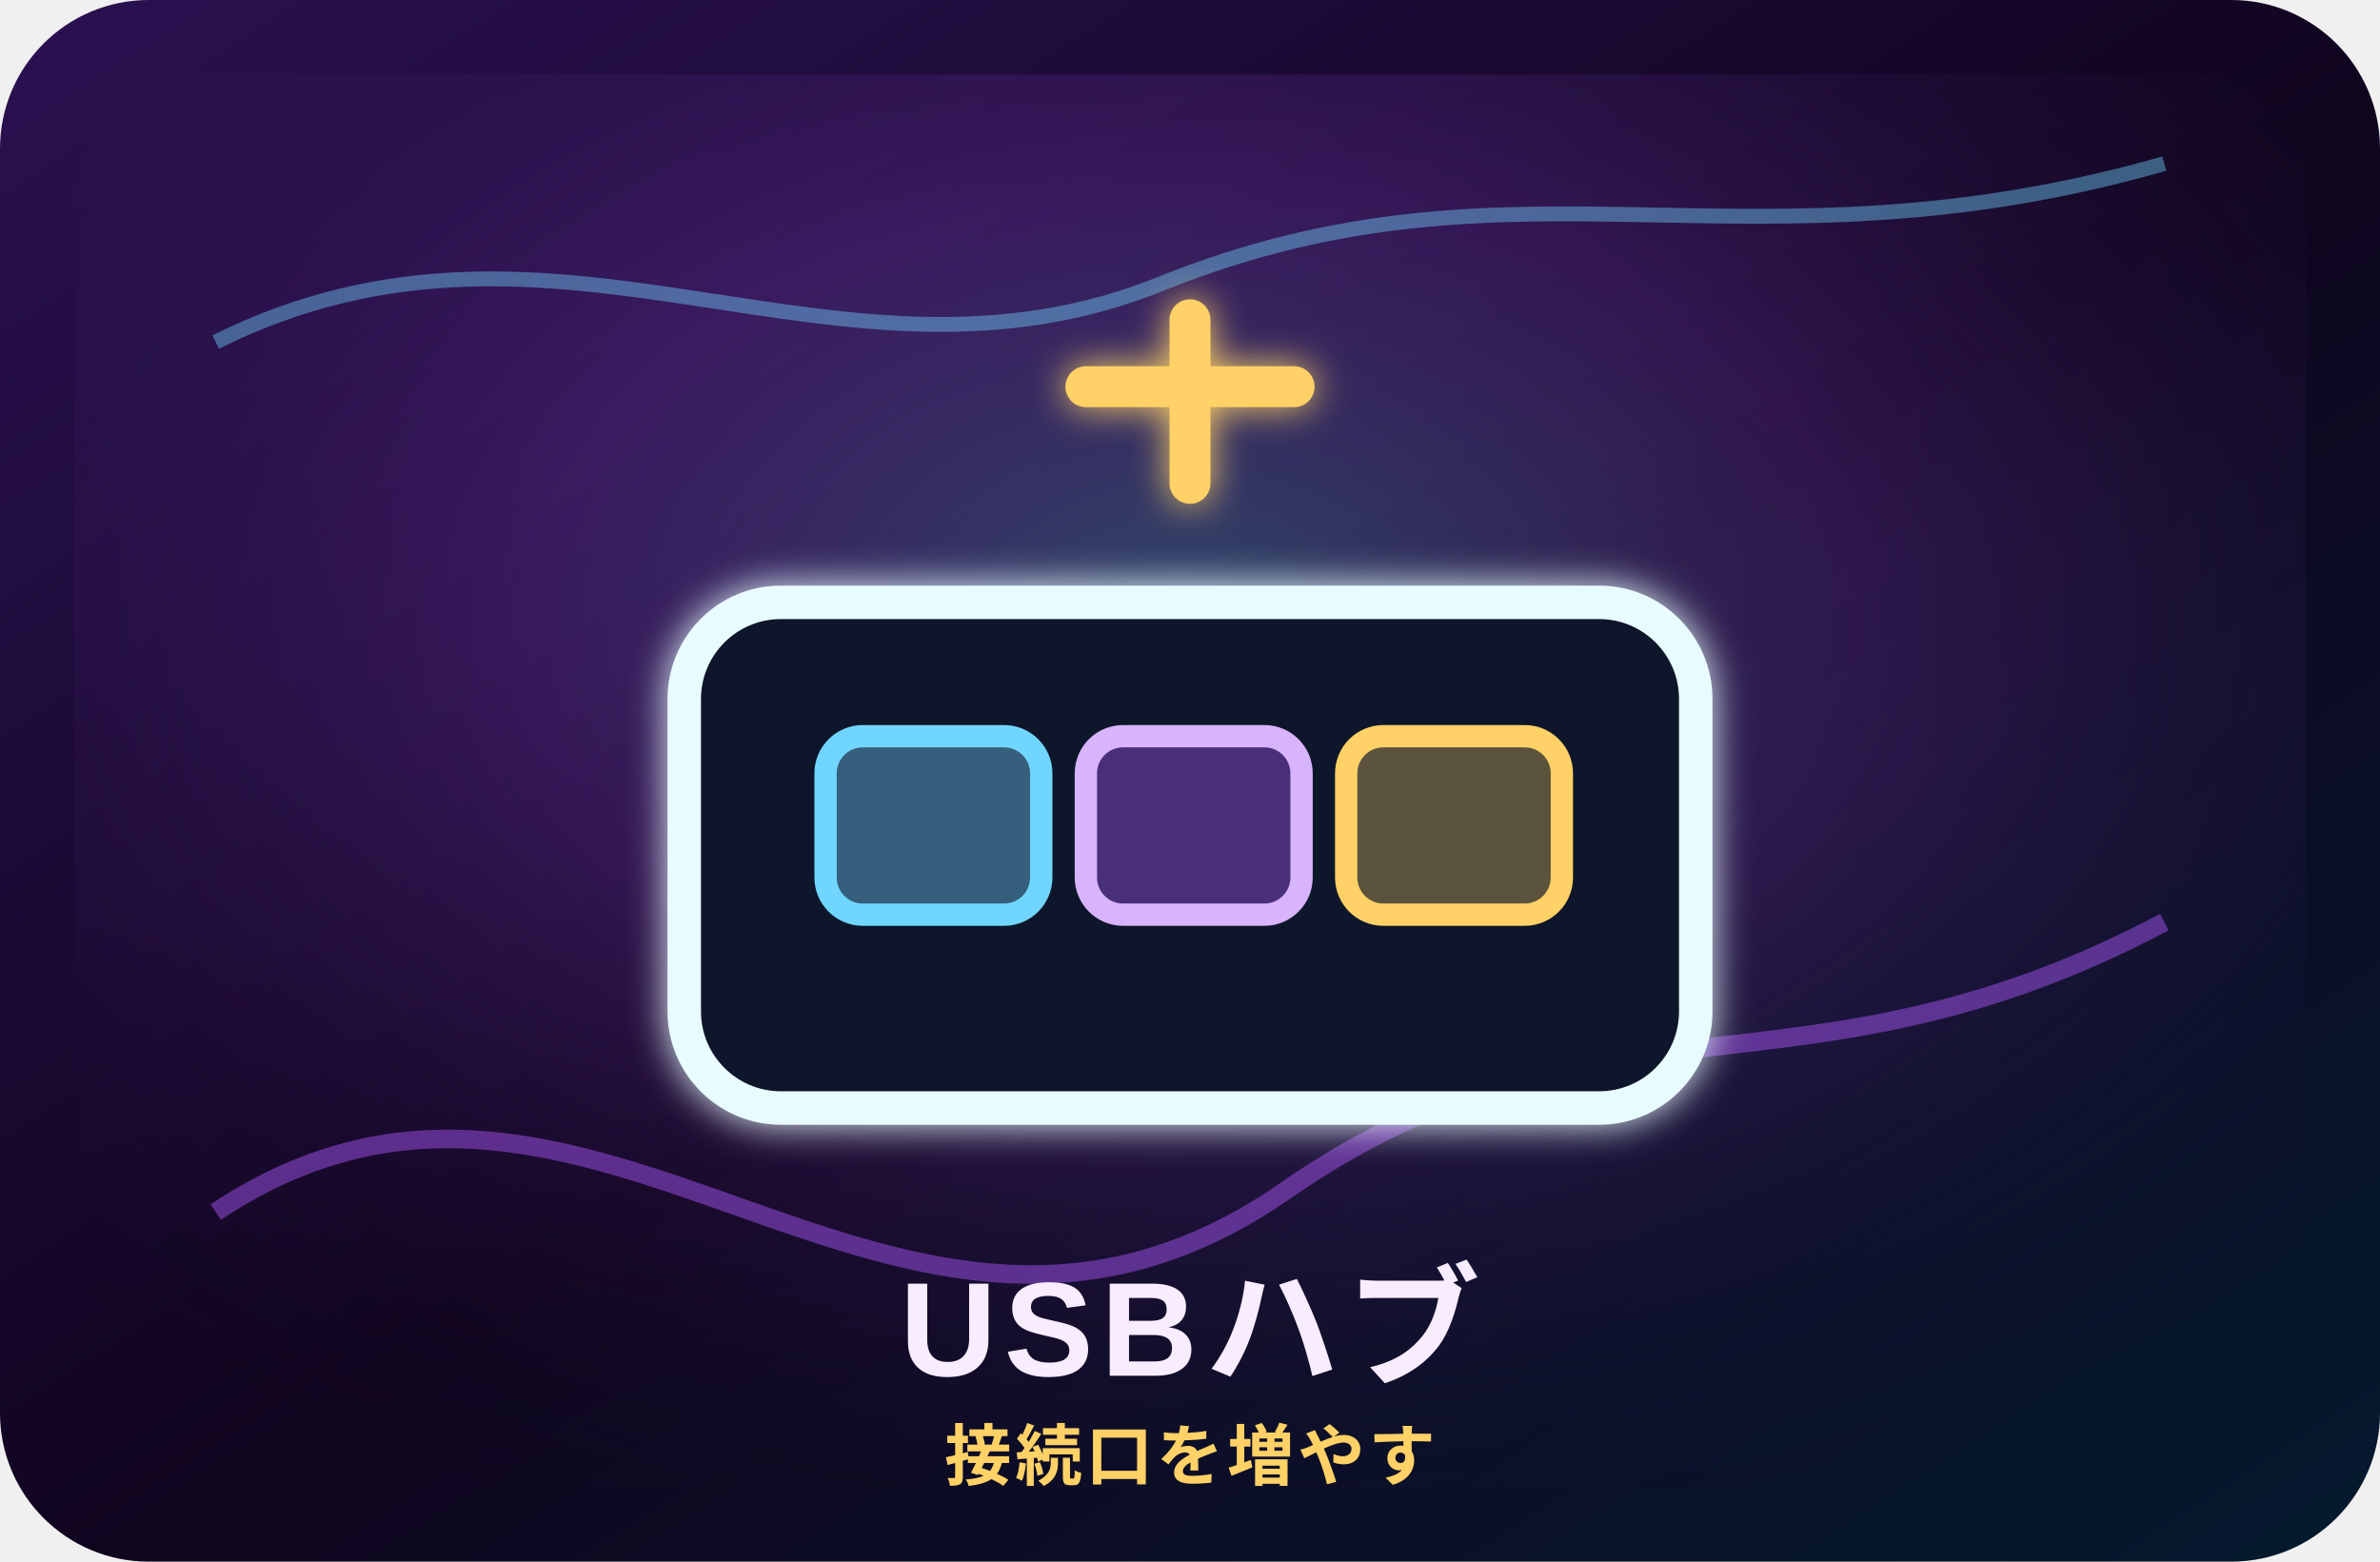
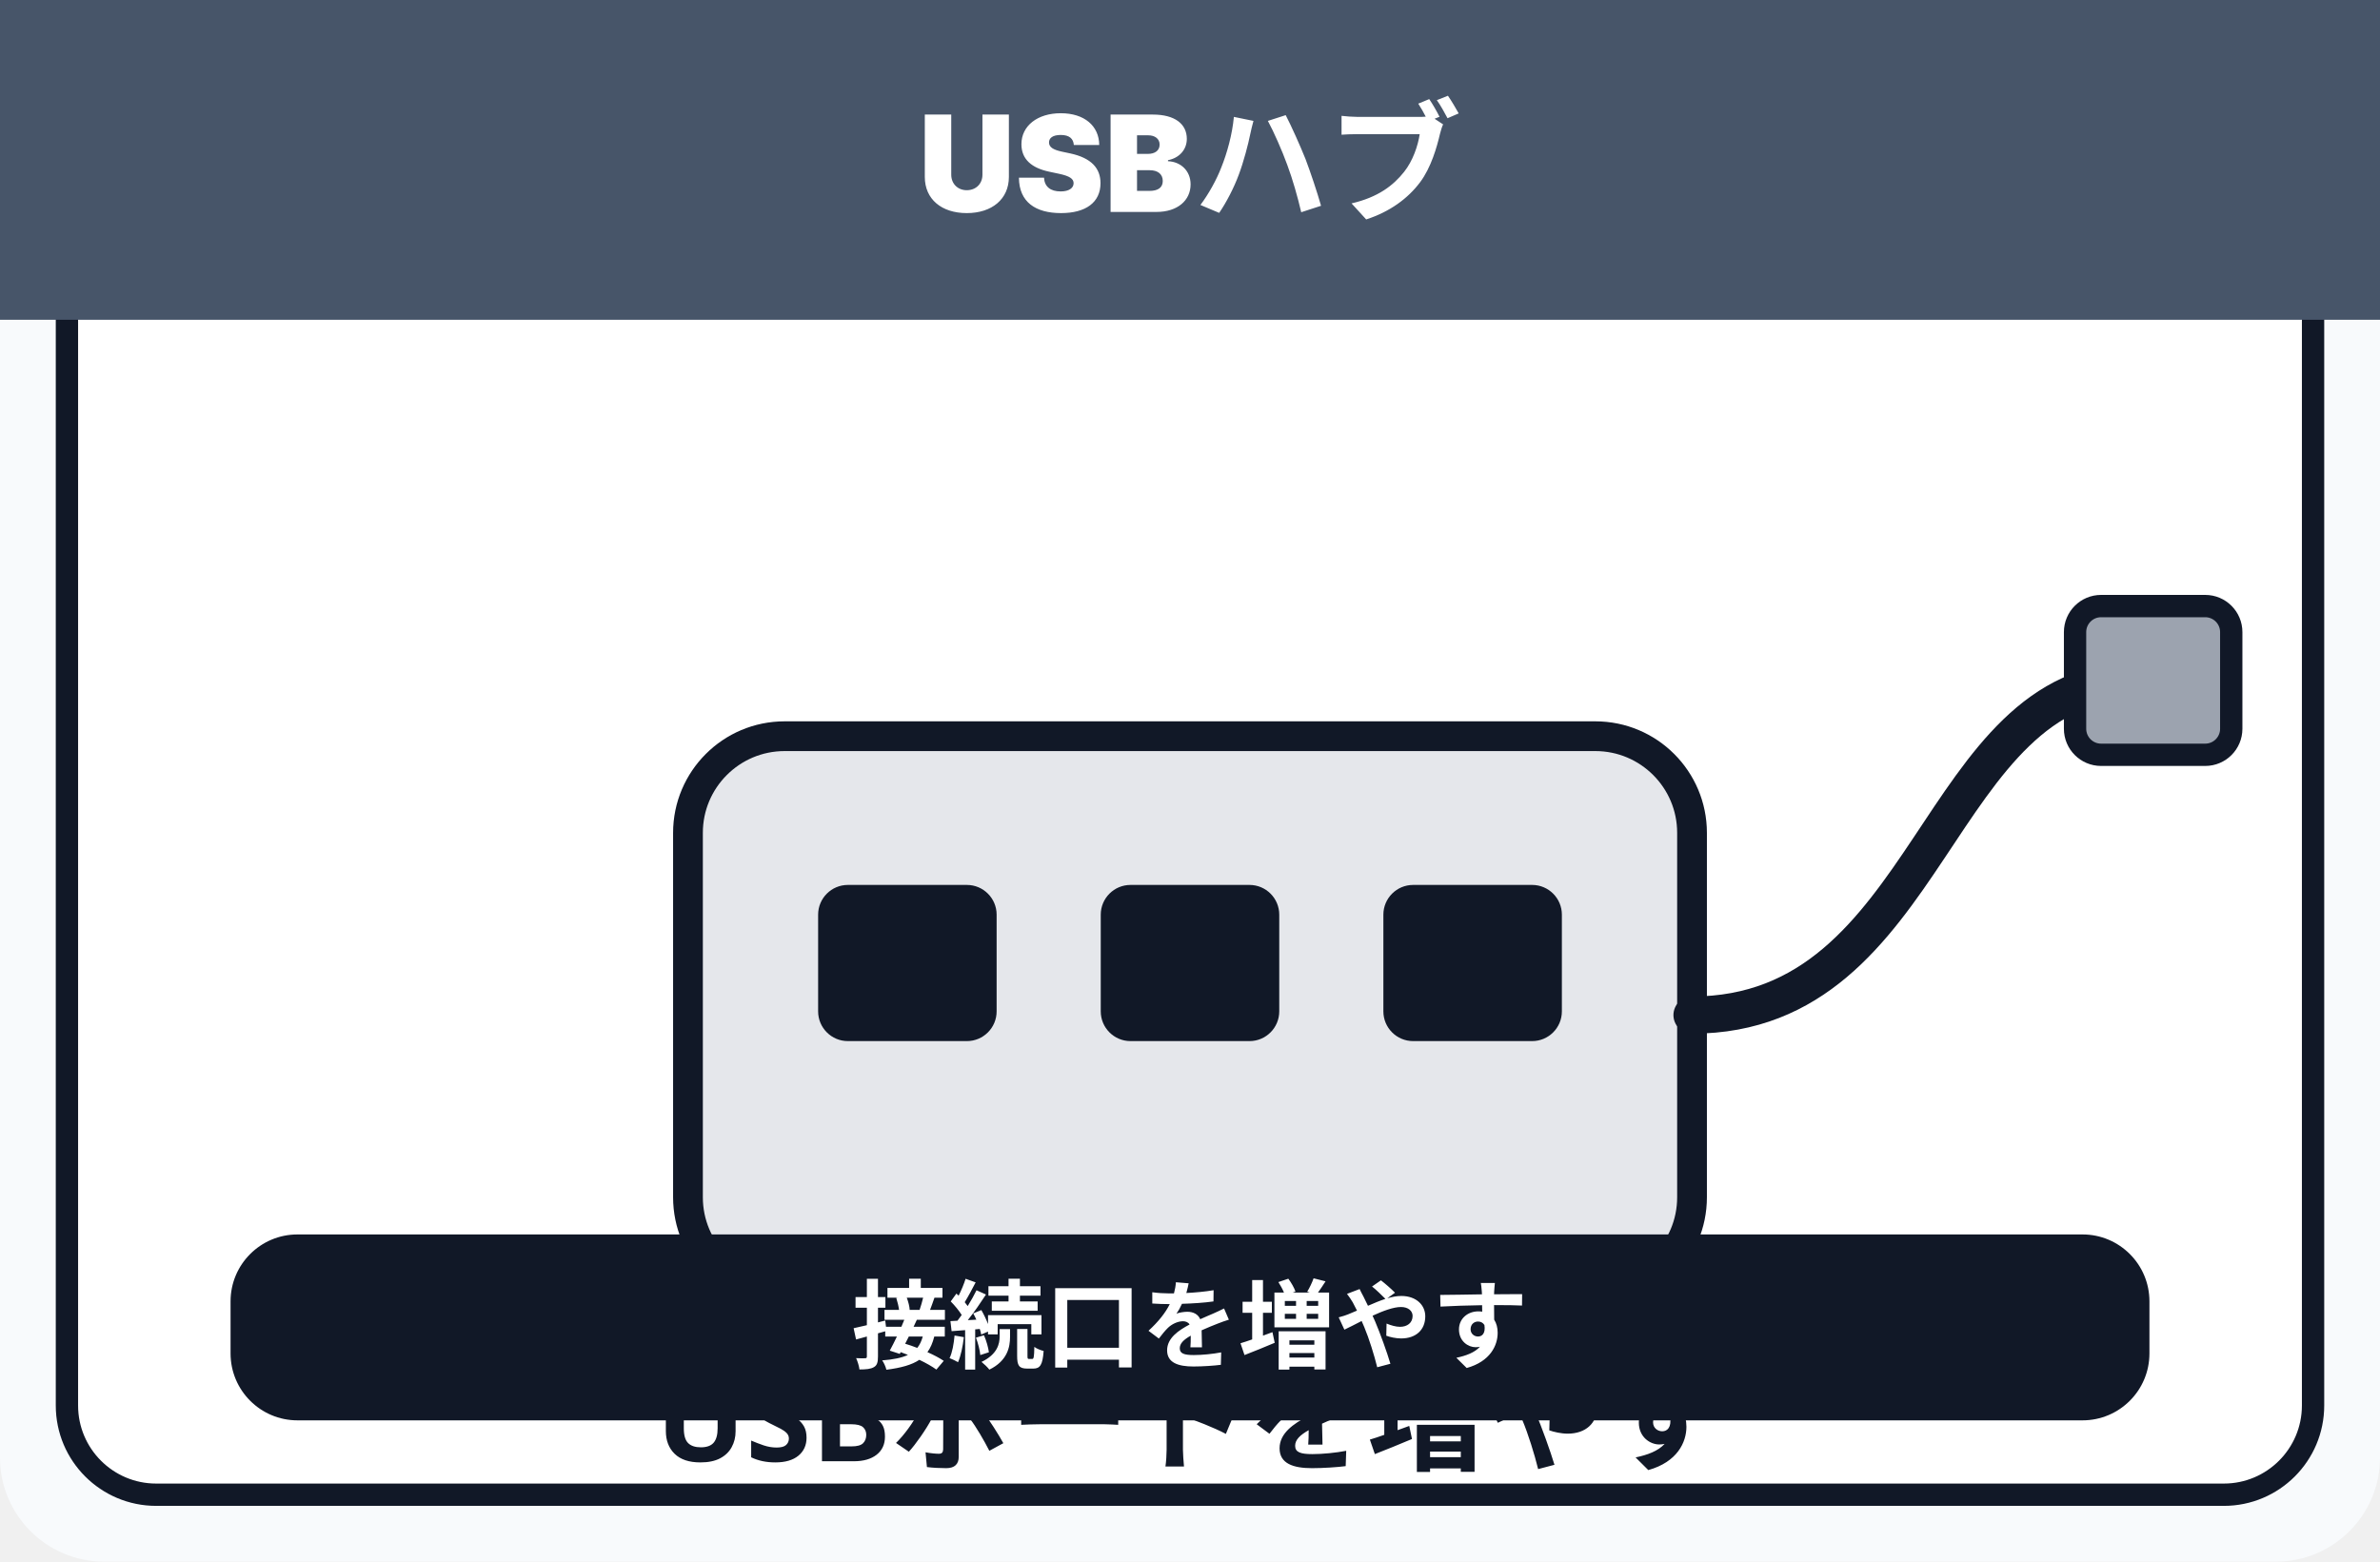
- <svg xmlns="http://www.w3.org/2000/svg" aria-labelledby="title desc" role="img" viewBox="0 0 640 420">
-   <defs>
-     <linearGradient id="bg" x1="0" x2="1" y1="0" y2="1">
-       <stop offset="0" stop-color="#2b1152" />
-       <stop offset=".52" stop-color="#10051f" />
-       <stop offset="1" stop-color="#041a2e" />
-     </linearGradient>
-     <radialGradient id="glow" cx=".50" cy=".38" r=".72">
-       <stop offset="0" stop-color="#70d6ff" stop-opacity=".30" />
-       <stop offset=".42" stop-color="#a855f7" stop-opacity=".20" />
-       <stop offset="1" stop-color="#000000" stop-opacity="0" />
-     </radialGradient>
-     <filter id="softGlow" x="-20%" y="-20%" width="140%" height="140%">
-       <feGaussianBlur stdDeviation="5" result="blur" />
-       <feMerge>
-         <feMergeNode in="blur" />
-         <feMergeNode in="SourceGraphic" />
-       </feMerge>
-     </filter>
-     <style>
-       .main{filter:url(#softGlow)}
-       .label{font-family:-apple-system,BlinkMacSystemFont,'Hiragino Sans','Yu Gothic',Meiryo,Arial,sans-serif;font-weight:900;fill:#f8ecff;text-anchor:middle;letter-spacing:2px}
-       .sub{font-family:-apple-system,BlinkMacSystemFont,'Hiragino Sans','Yu Gothic',Meiryo,Arial,sans-serif;font-weight:800;fill:#ffd166;text-anchor:middle;letter-spacing:1px}
-     </style>
-   </defs>
-   <rect width="640" height="420" rx="40" fill="url(#bg)" />
-   <rect x="20" y="20" width="600" height="380" rx="32" fill="url(#glow)" />
-   <path d="M58 326 C160 258 240 394 346 320 C430 262 484 300 582 248" fill="none" opacity=".48" stroke="#a855f7" stroke-width="5" />
-   <path d="M58 92 C150 46 225 112 313 76 C408 38 470 76 582 44" fill="none" opacity=".42" stroke="#70d6ff" stroke-width="4" />
-   <g class="main" transform="translate(0,0)">
-     <rect x="184" y="162" width="272" height="136" rx="26" fill="#10172a" stroke="#e8fbff" stroke-width="9" />
-     <rect x="222" y="198" width="58" height="48" rx="10" fill="#70d6ff" fill-opacity=".38" stroke="#70d6ff" stroke-width="6" />
-     <rect x="292" y="198" width="58" height="48" rx="10" fill="#a855f7" fill-opacity=".38" stroke="#d8b4fe" stroke-width="6" />
-     <rect x="362" y="198" width="58" height="48" rx="10" fill="#ffd166" fill-opacity=".32" stroke="#ffd166" stroke-width="6" />
-     <path d="M320 130 V86 M292 104 H348" stroke="#ffd166" stroke-width="11" stroke-linecap="round" />
+ <svg xmlns="http://www.w3.org/2000/svg" viewBox="0 0 640 420" role="img" aria-label="USBハブ">
+   <rect width="640" height="420" rx="28" fill="#f8fafc" />
+   <rect x="18" y="18" width="604" height="384" rx="24" fill="#ffffff" stroke="#111827" stroke-width="6" />
+   <rect x="0" y="0" width="640" height="86" fill="#475569" />
+   <text x="320" y="57" text-anchor="middle" font-family="system-ui,-apple-system,BlinkMacSystemFont,'Noto Sans JP',sans-serif" font-size="36" font-weight="900" fill="#ffffff">USBハブ</text>
+   <g transform="translate(0,78)">
+     <rect x="185" y="120" width="270" height="150" rx="26" fill="#e5e7eb" stroke="#111827" stroke-width="8" />
+     <rect x="220" y="160" width="48" height="42" rx="8" fill="#111827" />
+     <rect x="296" y="160" width="48" height="42" rx="8" fill="#111827" />
+     <rect x="372" y="160" width="48" height="42" rx="8" fill="#111827" />
+     <path d="M455 195 C520 195 520 105 575 105" fill="none" stroke="#111827" stroke-width="10" stroke-linecap="round" />
+     <rect x="558" y="85" width="42" height="40" rx="7" fill="#9ca3af" stroke="#111827" stroke-width="6" />
+     <text x="320" y="315" text-anchor="middle" font-family="system-ui,'Noto Sans JP',sans-serif" font-size="32" font-weight="900" fill="#111827">USBポートを増やす</text>
  </g>
-   <text class="label" x="320" y="370" font-size="36">USBハブ</text>
-   <text class="sub" x="320" y="398" font-size="18">接続口を増やす</text>
+   <rect x="62" y="332" width="516" height="50" rx="18" fill="#111827" />
+   <text x="320" y="366" text-anchor="middle" font-family="system-ui,-apple-system,BlinkMacSystemFont,'Noto Sans JP',sans-serif" font-size="26" font-weight="900" fill="#ffffff">接続口を増やす</text>
</svg>
